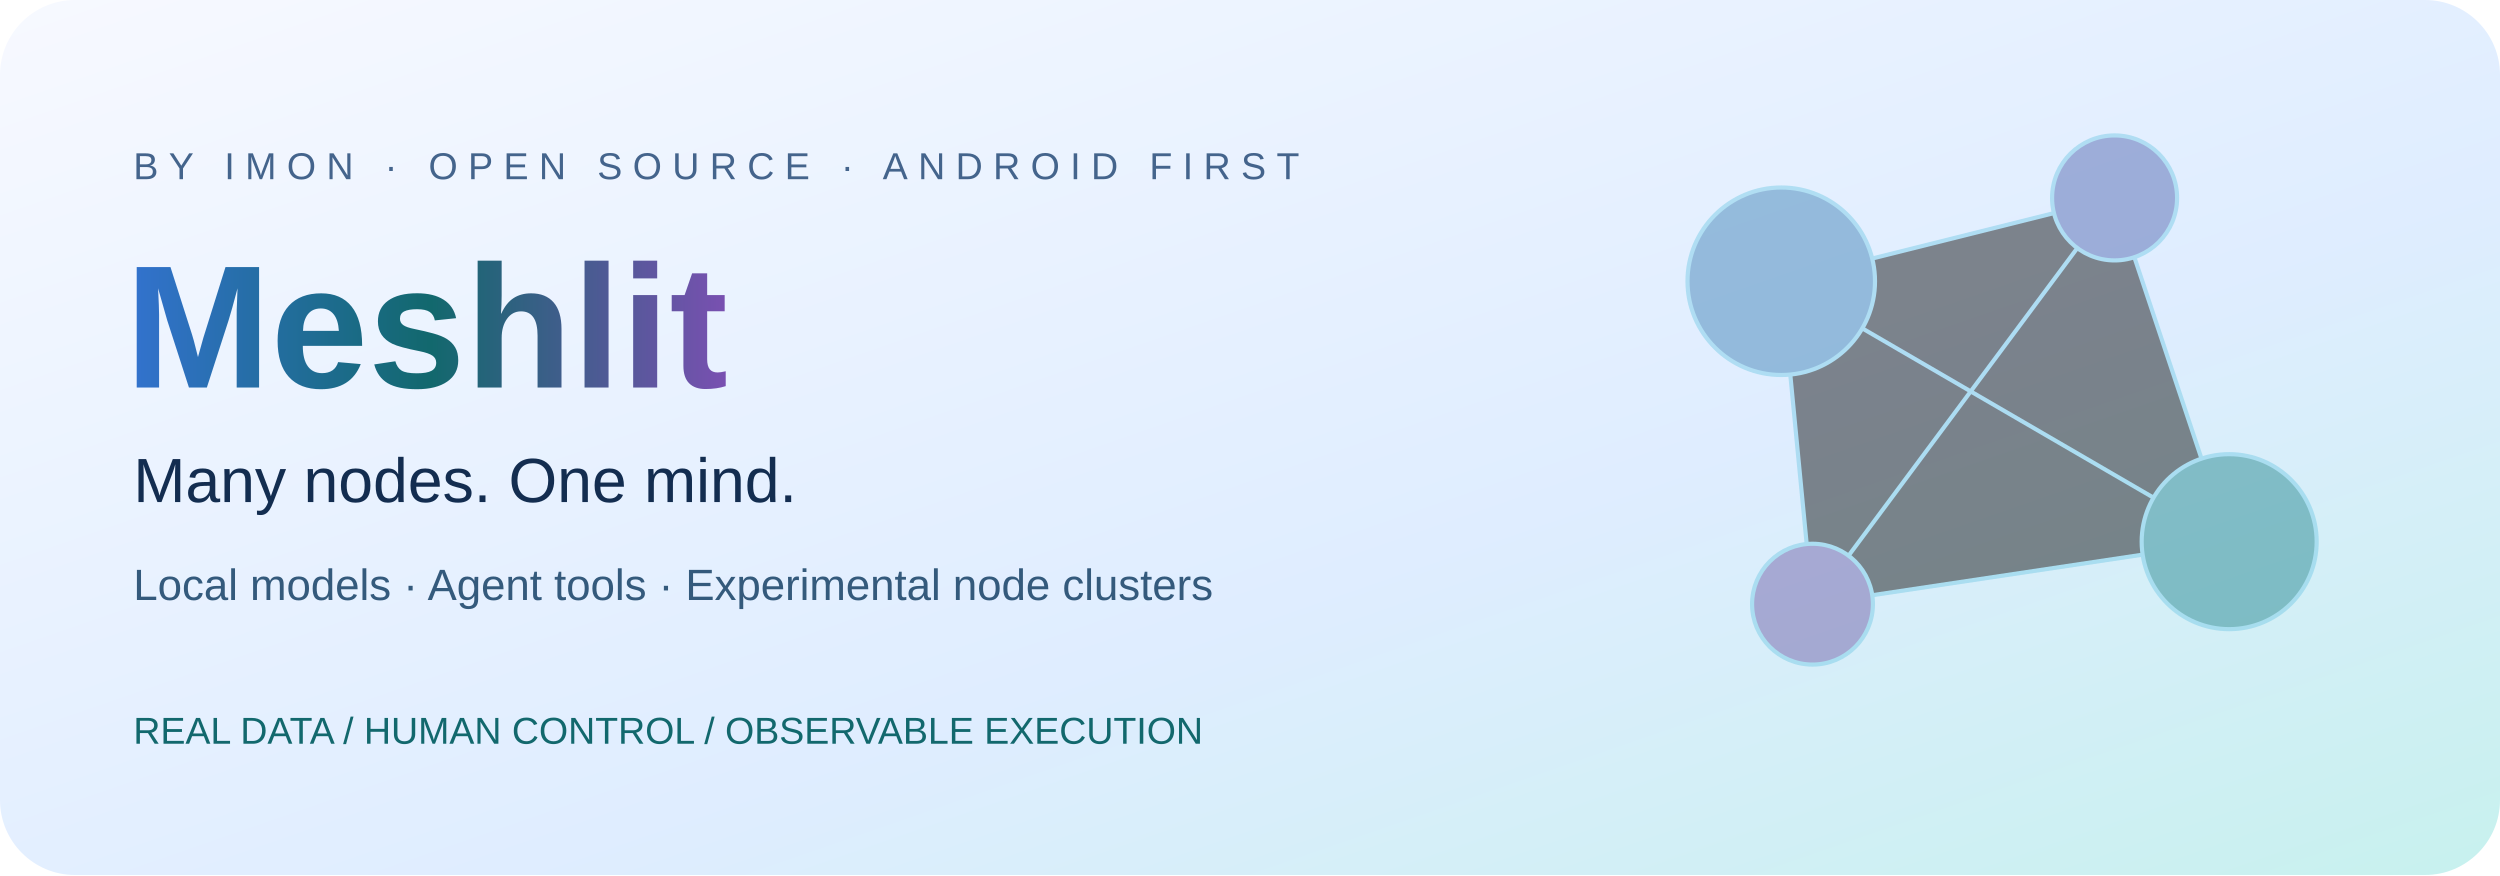
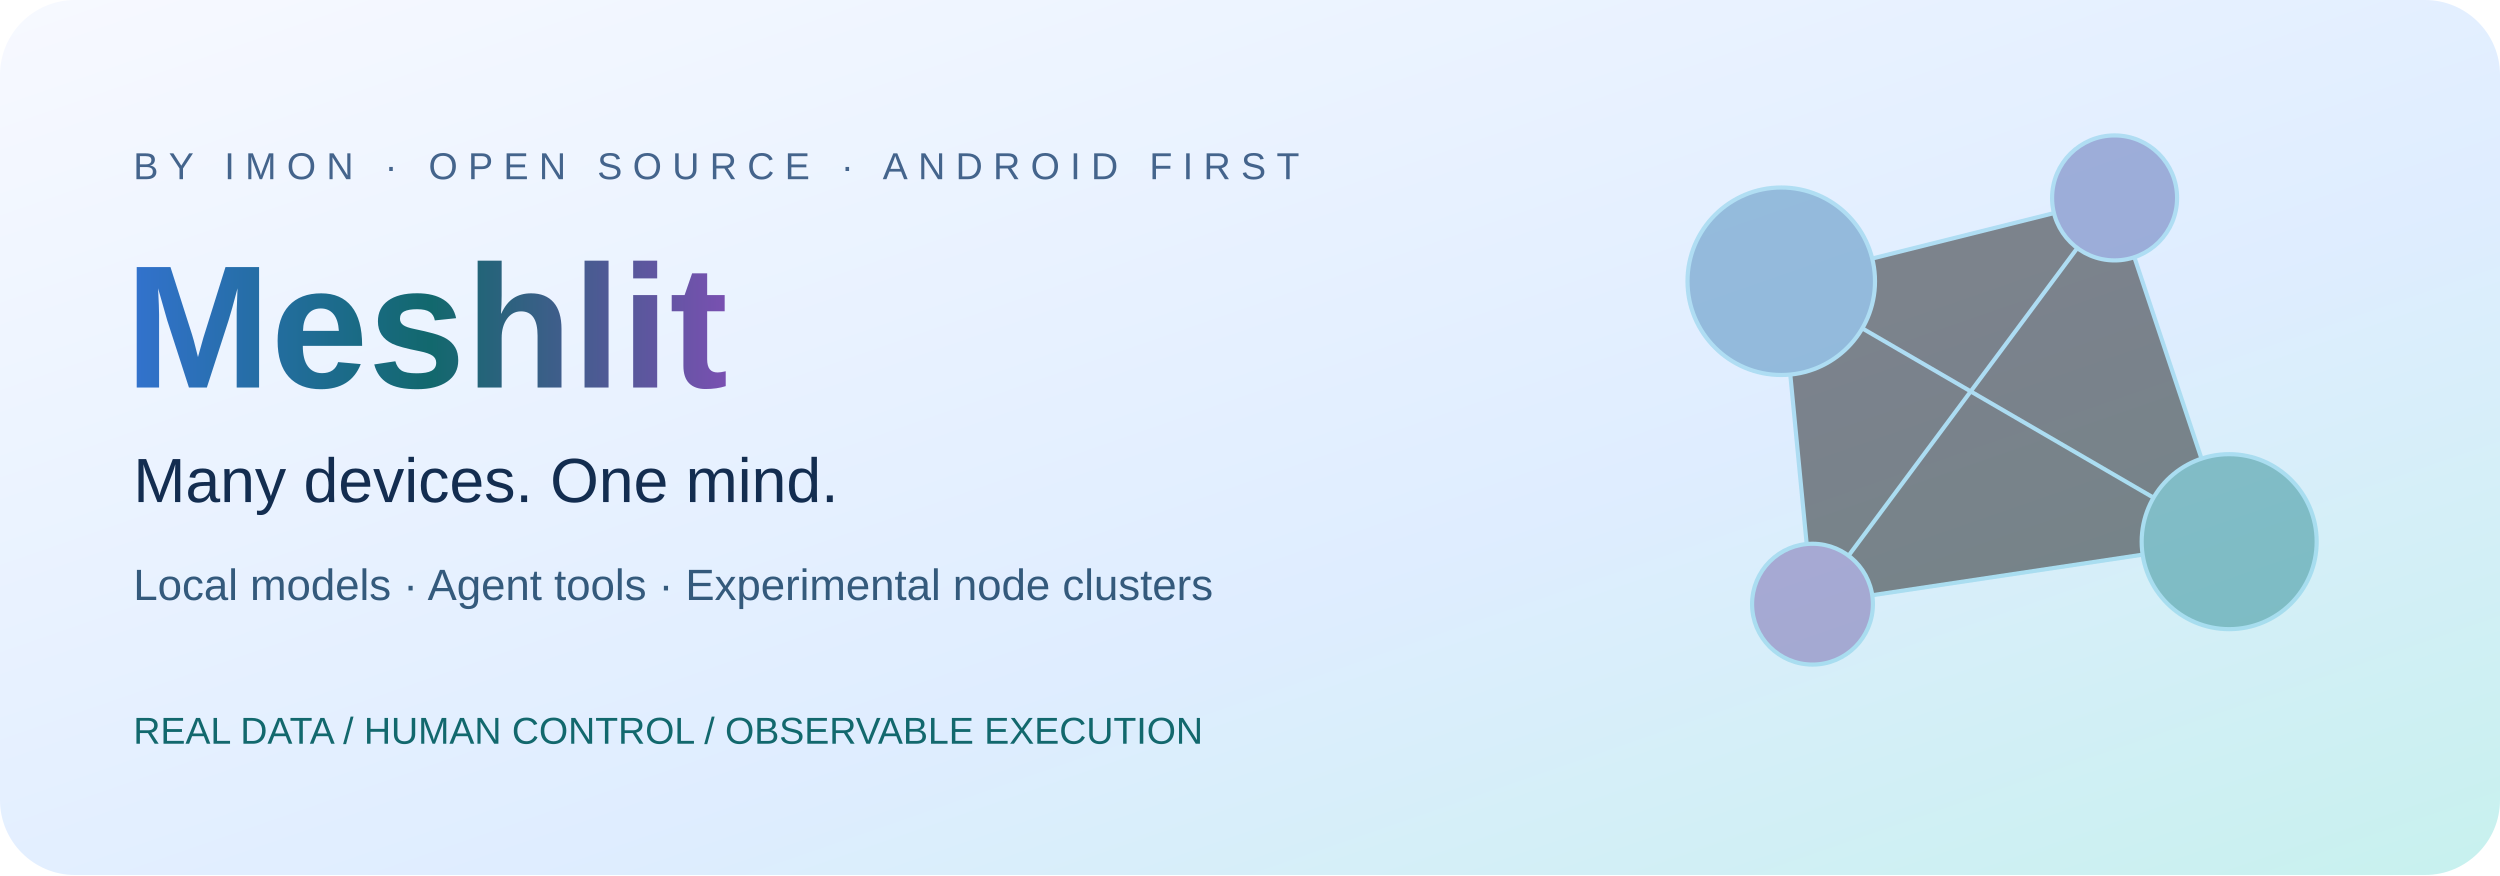
<svg xmlns="http://www.w3.org/2000/svg" width="1200" height="420" viewBox="0 0 1200 420" role="img" aria-labelledby="title desc">
  <defs>
    <linearGradient id="b" x2="1" y2="1">
      <stop stop-color="#f7f9ff" />
      <stop offset=".6" stop-color="#dfedff" />
      <stop offset="1" stop-color="#c7f1ee" />
    </linearGradient>
    <linearGradient id="a">
      <stop stop-color="#3272cc" />
      <stop offset=".5" stop-color="#12686d" />
      <stop offset="1" stop-color="#7950b1" />
    </linearGradient>
  </defs>
  <rect width="1200" height="420" rx="36" fill="url(#b)" />
  <g stroke="#71c8e4" stroke-width="2" opacity=".45">
    <path d="M855 135L1015 95L1070 260L870 290Z M855 135L1070 260 M1015 95L870 290" />
    <circle cx="855" cy="135" r="45" fill="#327bb1" />
    <circle cx="1015" cy="95" r="30" fill="#485eaa" />
    <circle cx="1070" cy="260" r="42" fill="#167f87" />
    <circle cx="870" cy="290" r="29" fill="#6755a1" />
  </g>
  <g font-family="Arial,Helvetica,sans-serif">
    <text x="64" y="86" fill="#44648c" font-size="18" letter-spacing="5">BY IMON · OPEN SOURCE · ANDROID FIRST</text>
    <text x="60" y="186" fill="url(#a)" font-size="84" font-weight="700">Meshlit</text>
-     <text x="64" y="241" fill="#132d50" font-size="30">Many nodes. One mind.</text>
+     <text x="64" y="241" fill="#132d50" font-size="30">Many devices. One mind.</text>
    <text x="64" y="288" fill="#345a7c" font-size="21">Local models · Agent tools · Experimental node clusters</text>
    <text x="64" y="357" fill="#12686d" font-size="18">REAL DATA   /   HUMAN CONTROL   /   OBSERVABLE EXECUTION</text>
  </g>
</svg>
